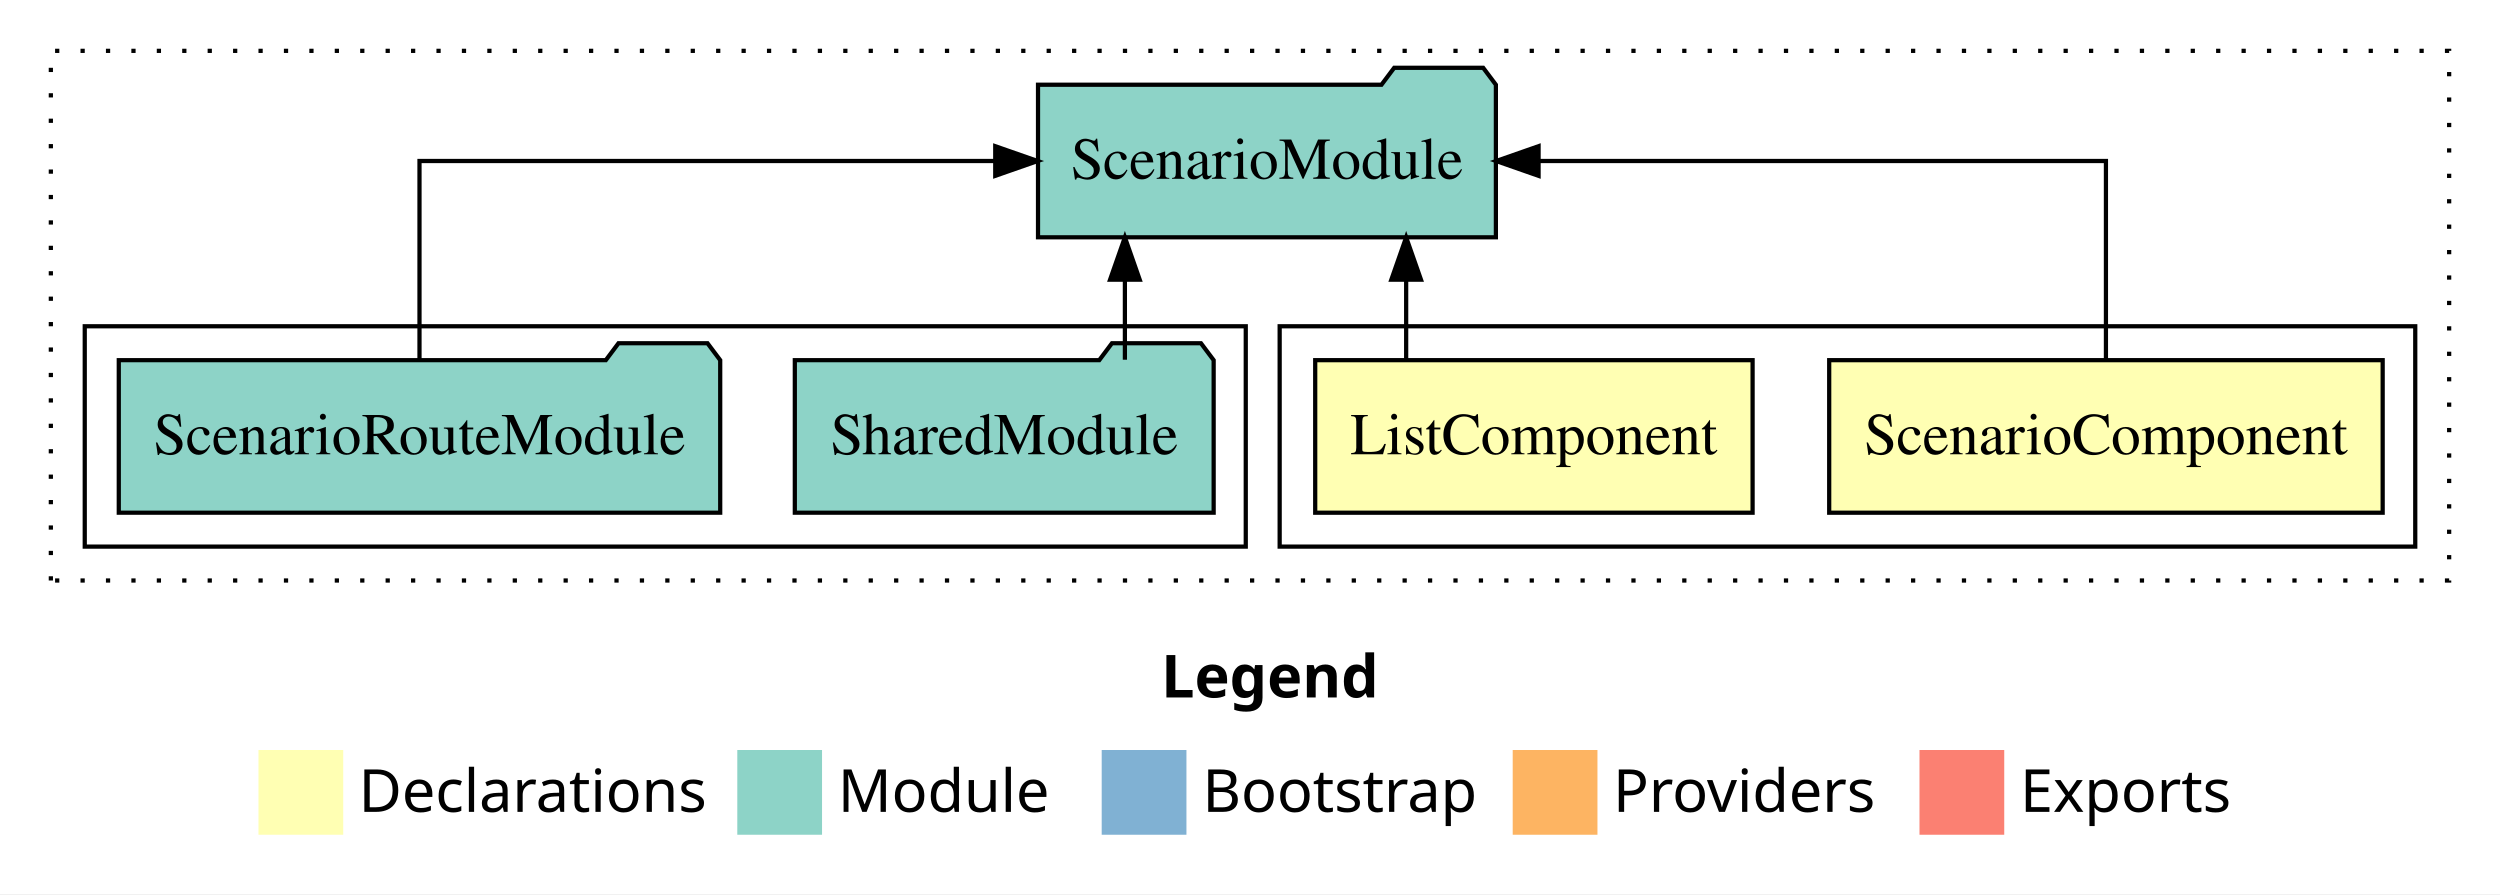
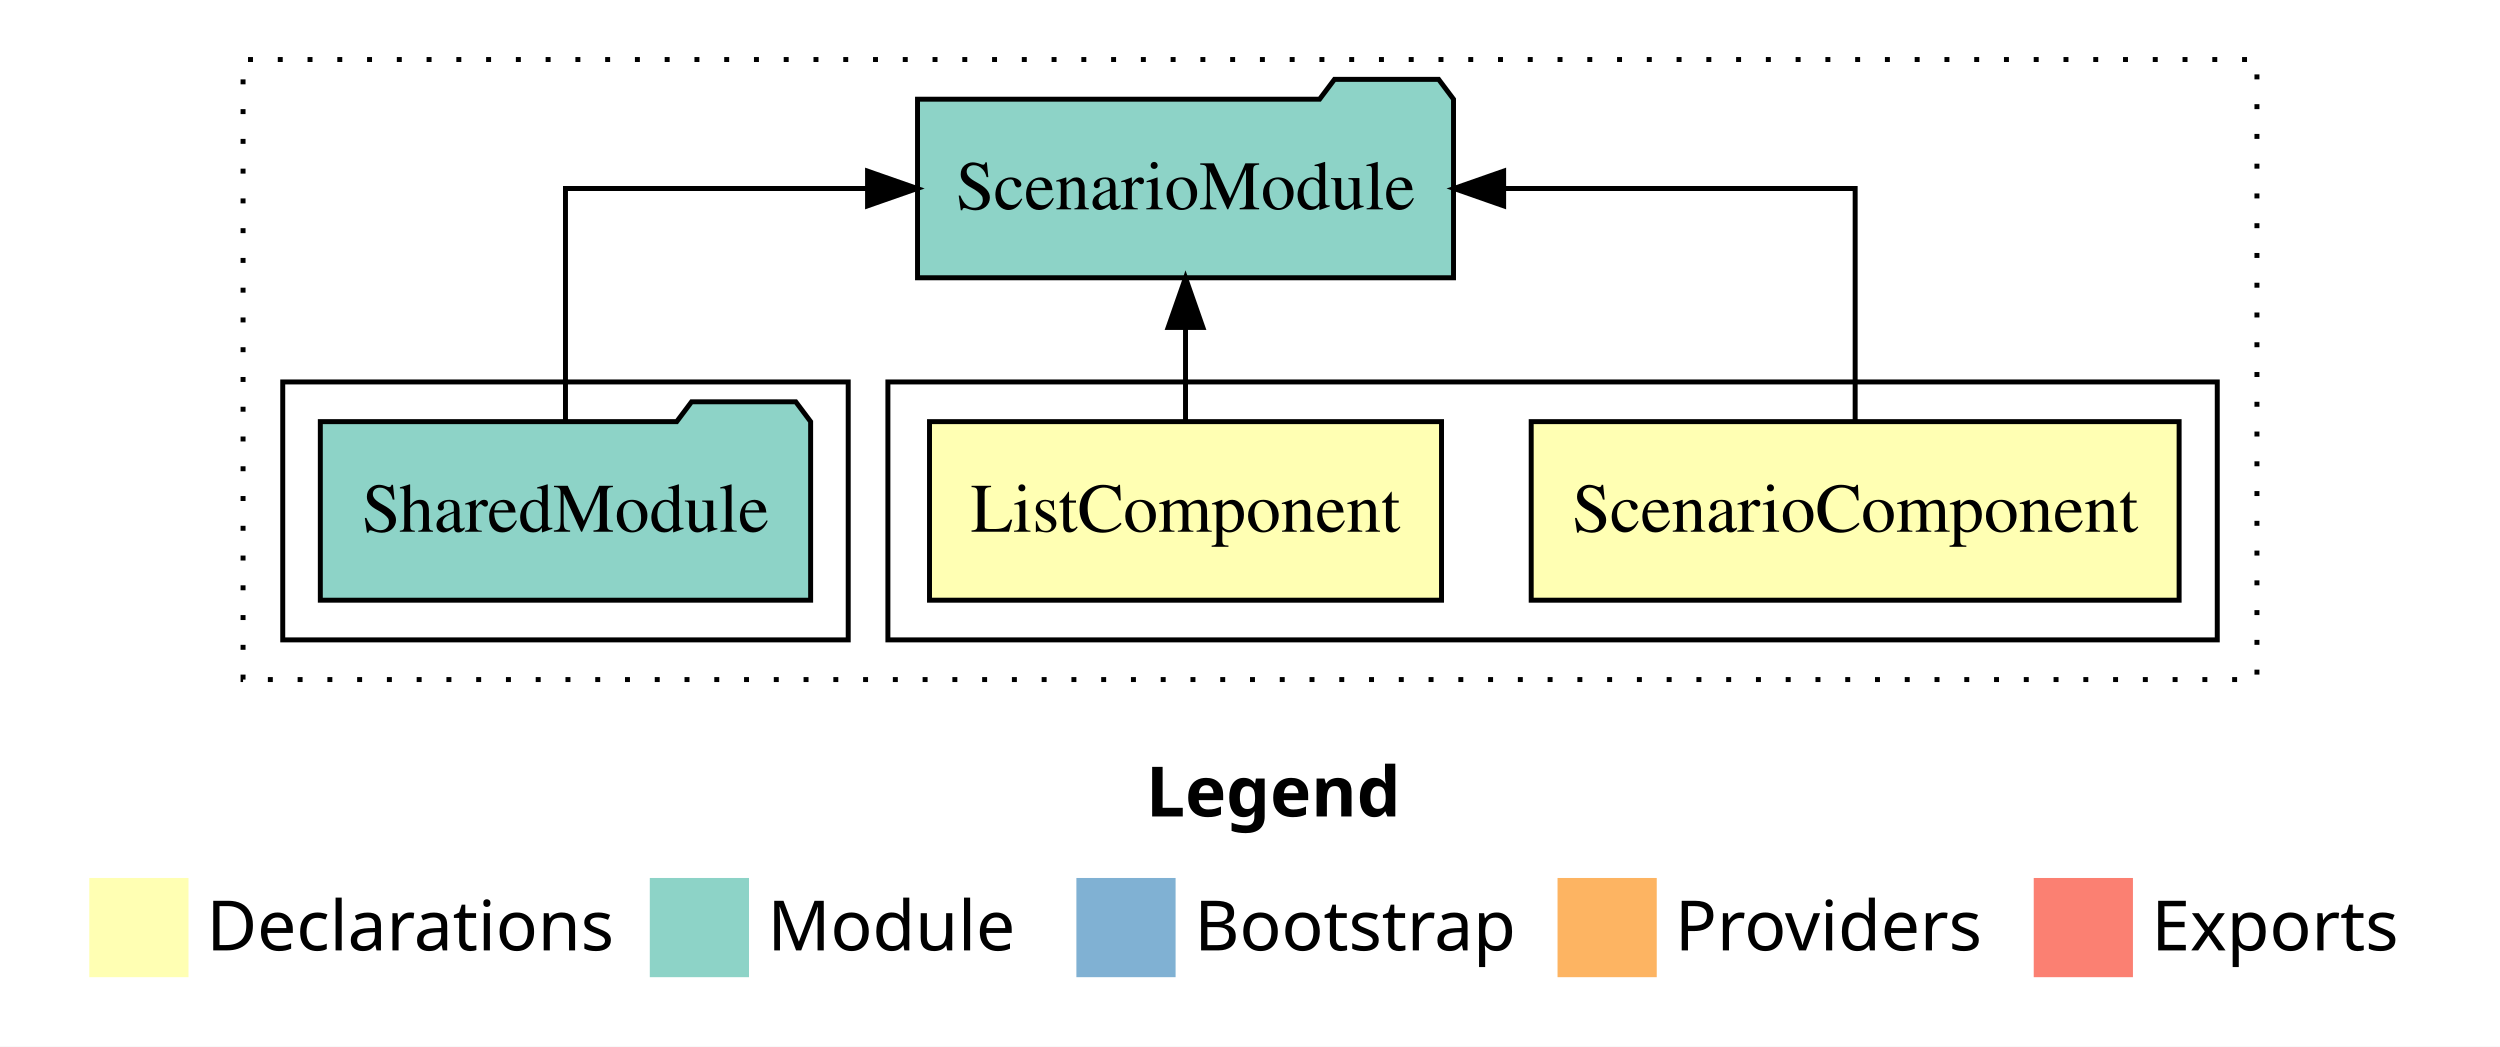
- <svg xmlns="http://www.w3.org/2000/svg" width="590pt" height="211pt" viewBox="0.00 0.00 590.00 211.00">
+ <svg xmlns="http://www.w3.org/2000/svg" width="504pt" height="211pt" viewBox="0.00 0.00 504.00 211.00">
  <g id="graph0" class="graph" transform="scale(1 1) rotate(0) translate(4 207)">
-     <polygon fill="#ffffff" stroke="transparent" points="-4,4 -4,-207 586,-207 586,4 -4,4" />
-     <text text-anchor="start" x="270.009" y="-42.4" font-family="sans-serif" font-weight="bold" font-size="14.00" fill="#000000">Legend</text>
-     <polygon fill="#ffffb3" stroke="transparent" points="57,-10 57,-30 77,-30 77,-10 57,-10" />
-     <text text-anchor="start" x="80.629" y="-15.4" font-family="sans-serif" font-size="14.00" fill="#000000">  Declarations</text>
-     <polygon fill="#8dd3c7" stroke="transparent" points="170,-10 170,-30 190,-30 190,-10 170,-10" />
-     <text text-anchor="start" x="193.725" y="-15.4" font-family="sans-serif" font-size="14.00" fill="#000000">  Module</text>
-     <polygon fill="#80b1d3" stroke="transparent" points="256,-10 256,-30 276,-30 276,-10 256,-10" />
-     <text text-anchor="start" x="279.781" y="-15.4" font-family="sans-serif" font-size="14.00" fill="#000000">  Bootstrap</text>
-     <polygon fill="#fdb462" stroke="transparent" points="353,-10 353,-30 373,-30 373,-10 353,-10" />
-     <text text-anchor="start" x="376.673" y="-15.4" font-family="sans-serif" font-size="14.00" fill="#000000">  Providers</text>
-     <polygon fill="#fb8072" stroke="transparent" points="449,-10 449,-30 469,-30 469,-10 449,-10" />
-     <text text-anchor="start" x="472.726" y="-15.4" font-family="sans-serif" font-size="14.00" fill="#000000">  Exports</text>
+     <polygon fill="#ffffff" stroke="transparent" points="-4,4 -4,-207 500,-207 500,4 -4,4" />
+     <text text-anchor="start" x="227.009" y="-42.4" font-family="sans-serif" font-weight="bold" font-size="14.00" fill="#000000">Legend</text>
+     <polygon fill="#ffffb3" stroke="transparent" points="14,-10 14,-30 34,-30 34,-10 14,-10" />
+     <text text-anchor="start" x="37.629" y="-15.4" font-family="sans-serif" font-size="14.00" fill="#000000">  Declarations</text>
+     <polygon fill="#8dd3c7" stroke="transparent" points="127,-10 127,-30 147,-30 147,-10 127,-10" />
+     <text text-anchor="start" x="150.725" y="-15.4" font-family="sans-serif" font-size="14.00" fill="#000000">  Module</text>
+     <polygon fill="#80b1d3" stroke="transparent" points="213,-10 213,-30 233,-30 233,-10 213,-10" />
+     <text text-anchor="start" x="236.781" y="-15.4" font-family="sans-serif" font-size="14.00" fill="#000000">  Bootstrap</text>
+     <polygon fill="#fdb462" stroke="transparent" points="310,-10 310,-30 330,-30 330,-10 310,-10" />
+     <text text-anchor="start" x="333.673" y="-15.4" font-family="sans-serif" font-size="14.00" fill="#000000">  Providers</text>
+     <polygon fill="#fb8072" stroke="transparent" points="406,-10 406,-30 426,-30 426,-10 406,-10" />
+     <text text-anchor="start" x="429.726" y="-15.4" font-family="sans-serif" font-size="14.00" fill="#000000">  Exports</text>
    <g id="clust1" class="cluster">
-       <polygon fill="none" stroke="#000000" stroke-dasharray="1,5" points="8,-70 8,-195 574,-195 574,-70 8,-70" />
+       <polygon fill="none" stroke="#000000" stroke-dasharray="1,5" points="45,-70 45,-195 451,-195 451,-70 45,-70" />
    </g>
    <g id="clust2" class="cluster">
-       <polygon fill="none" stroke="#000000" points="298,-78 298,-130 566,-130 566,-78 298,-78" />
+       <polygon fill="none" stroke="#000000" points="175,-78 175,-130 443,-130 443,-78 175,-78" />
    </g>
    <g id="clust5" class="cluster">
-       <polygon fill="none" stroke="#000000" points="16,-78 16,-130 290,-130 290,-78 16,-78" />
+       <polygon fill="none" stroke="#000000" points="53,-78 53,-130 167,-130 167,-78 53,-78" />
    </g>
    <g id="node1" class="node">
-       <polygon fill="#ffffb3" stroke="#000000" points="558.31,-122 427.69,-122 427.69,-86 558.31,-86 558.31,-122" />
-       <text text-anchor="middle" x="493" y="-99.8" font-family="Times,serif" font-size="14.00" fill="#000000">ScenarioComponent</text>
+       <polygon fill="#ffffb3" stroke="#000000" points="435.31,-122 304.69,-122 304.69,-86 435.31,-86 435.31,-122" />
+       <text text-anchor="middle" x="370" y="-99.8" font-family="Times,serif" font-size="14.00" fill="#000000">ScenarioComponent</text>
    </g>
    <g id="node3" class="node">
-       <polygon fill="#8dd3c7" stroke="#000000" points="349.028,-187 346.028,-191 325.028,-191 322.028,-187 240.972,-187 240.972,-151 349.028,-151 349.028,-187" />
-       <text text-anchor="middle" x="295" y="-164.8" font-family="Times,serif" font-size="14.00" fill="#000000">ScenarioModule</text>
+       <polygon fill="#8dd3c7" stroke="#000000" points="289.028,-187 286.028,-191 265.028,-191 262.028,-187 180.972,-187 180.972,-151 289.028,-151 289.028,-187" />
+       <text text-anchor="middle" x="235" y="-164.8" font-family="Times,serif" font-size="14.00" fill="#000000">ScenarioModule</text>
    </g>
    <g id="edge1" class="edge">
-       <path fill="none" stroke="#000000" d="M493,-122.106C493,-141.339 493,-169 493,-169 493,-169 359.104,-169 359.104,-169" />
-       <polygon fill="#000000" stroke="#000000" points="359.104,-165.5 349.104,-169 359.104,-172.5 359.104,-165.5" />
+       <path fill="none" stroke="#000000" d="M370,-122.106C370,-141.339 370,-169 370,-169 370,-169 299.132,-169 299.132,-169" />
+       <polygon fill="#000000" stroke="#000000" points="299.132,-165.5 289.132,-169 299.132,-172.5 299.132,-165.5" />
    </g>
    <g id="node2" class="node">
-       <polygon fill="#ffffb3" stroke="#000000" points="409.611,-122 306.389,-122 306.389,-86 409.611,-86 409.611,-122" />
-       <text text-anchor="middle" x="358" y="-99.8" font-family="Times,serif" font-size="14.00" fill="#000000">ListComponent</text>
+       <polygon fill="#ffffb3" stroke="#000000" points="286.611,-122 183.389,-122 183.389,-86 286.611,-86 286.611,-122" />
+       <text text-anchor="middle" x="235" y="-99.8" font-family="Times,serif" font-size="14.00" fill="#000000">ListComponent</text>
    </g>
    <g id="edge2" class="edge">
-       <path fill="none" stroke="#000000" d="M327.854,-122.106C327.854,-122.106 327.854,-140.991 327.854,-140.991" />
-       <polygon fill="#000000" stroke="#000000" points="324.354,-140.991 327.854,-150.991 331.354,-140.991 324.354,-140.991" />
+       <path fill="none" stroke="#000000" d="M235,-122.106C235,-122.106 235,-140.991 235,-140.991" />
+       <polygon fill="#000000" stroke="#000000" points="231.5,-140.991 235,-150.991 238.5,-140.991 231.5,-140.991" />
    </g>
    <g id="node4" class="node">
-       <polygon fill="#8dd3c7" stroke="#000000" points="282.423,-122 279.423,-126 258.423,-126 255.423,-122 183.577,-122 183.577,-86 282.423,-86 282.423,-122" />
-       <text text-anchor="middle" x="233" y="-99.8" font-family="Times,serif" font-size="14.00" fill="#000000">SharedModule</text>
+       <polygon fill="#8dd3c7" stroke="#000000" points="159.423,-122 156.423,-126 135.423,-126 132.423,-122 60.577,-122 60.577,-86 159.423,-86 159.423,-122" />
+       <text text-anchor="middle" x="110" y="-99.8" font-family="Times,serif" font-size="14.00" fill="#000000">SharedModule</text>
    </g>
    <g id="edge3" class="edge">
-       <path fill="none" stroke="#000000" d="M261.474,-122.106C261.474,-122.106 261.474,-140.991 261.474,-140.991" />
-       <polygon fill="#000000" stroke="#000000" points="257.974,-140.991 261.474,-150.991 264.974,-140.991 257.974,-140.991" />
-     </g>
-     <g id="node5" class="node">
-       <polygon fill="#8dd3c7" stroke="#000000" points="165.969,-122 162.969,-126 141.969,-126 138.969,-122 24.031,-122 24.031,-86 165.969,-86 165.969,-122" />
-       <text text-anchor="middle" x="95" y="-99.8" font-family="Times,serif" font-size="14.00" fill="#000000">ScenarioRouteModule</text>
-     </g>
-     <g id="edge4" class="edge">
-       <path fill="none" stroke="#000000" d="M95,-122.106C95,-141.339 95,-169 95,-169 95,-169 230.877,-169 230.877,-169" />
-       <polygon fill="#000000" stroke="#000000" points="230.877,-172.5 240.877,-169 230.877,-165.5 230.877,-172.5" />
+       <path fill="none" stroke="#000000" d="M110,-122.106C110,-141.339 110,-169 110,-169 110,-169 170.9,-169 170.9,-169" />
+       <polygon fill="#000000" stroke="#000000" points="170.9,-172.5 180.9,-169 170.9,-165.5 170.9,-172.5" />
    </g>
  </g>
</svg>
